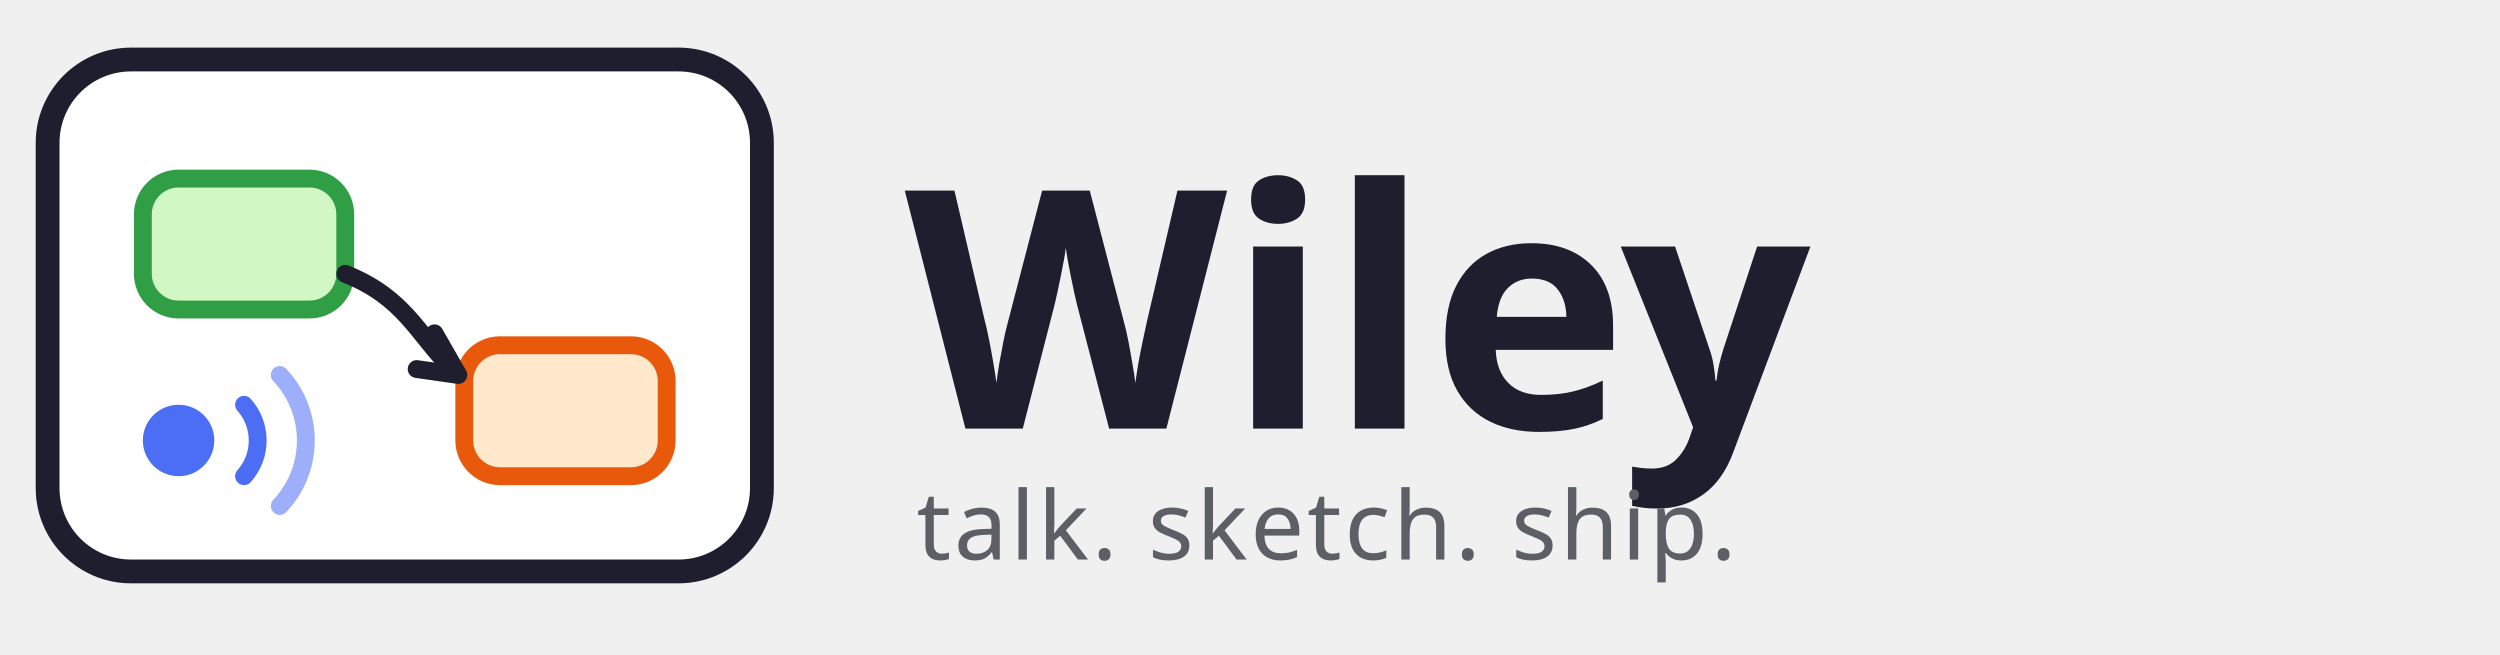
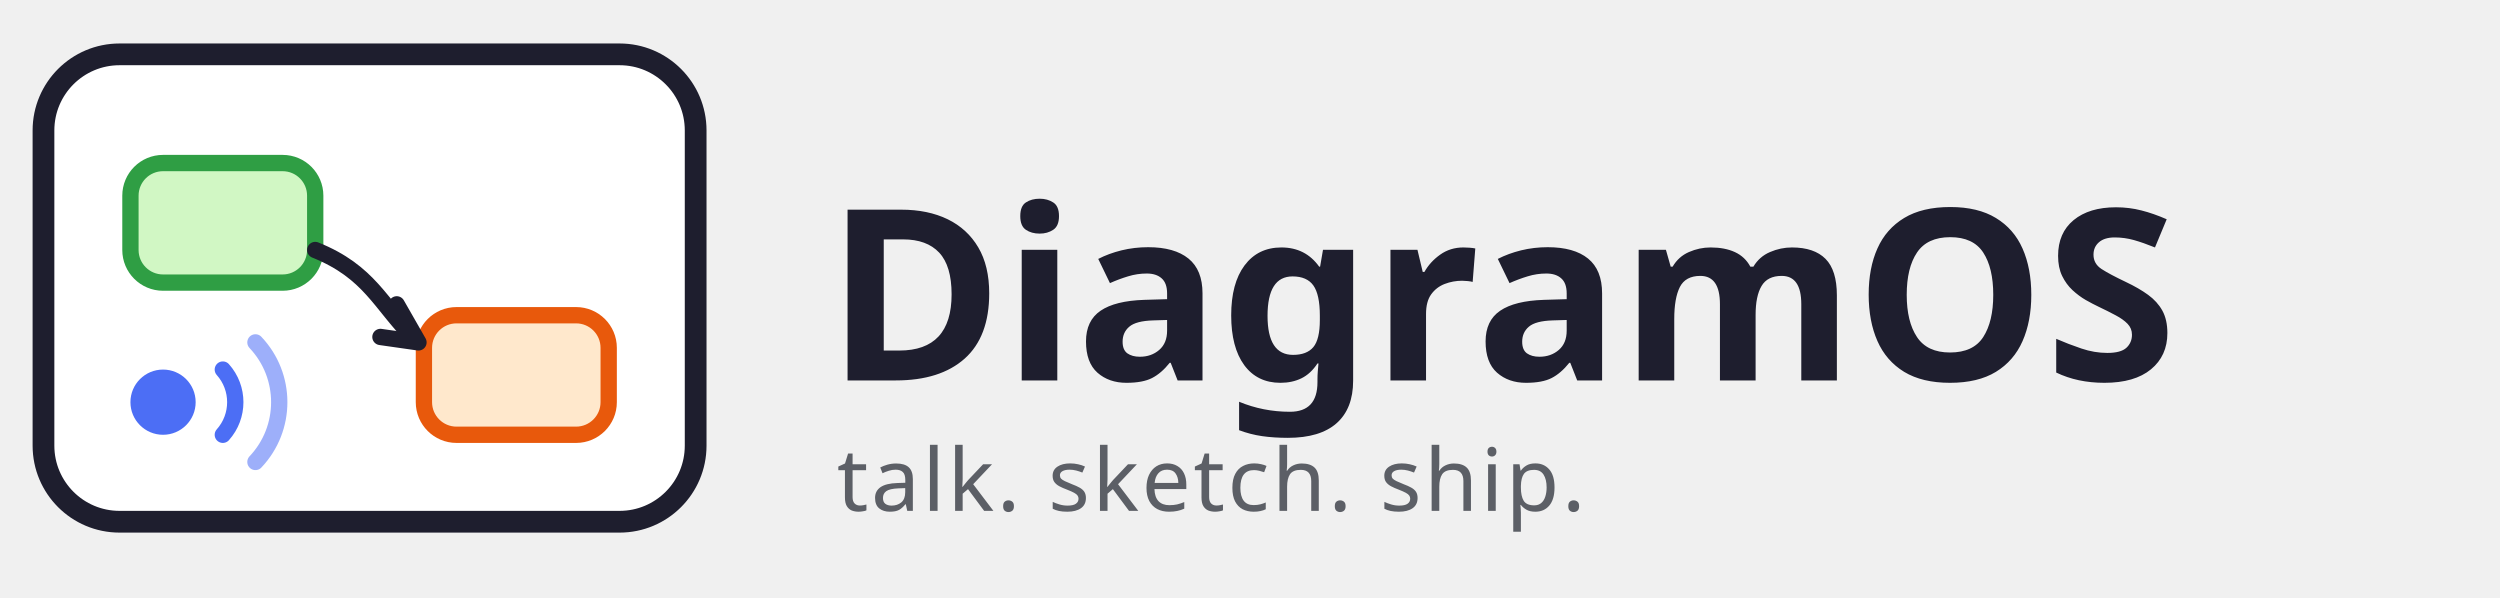
- <svg xmlns="http://www.w3.org/2000/svg" width="420" height="110" viewBox="0 0 420 110" fill="none" role="img" aria-label="Wiley">
+ <svg xmlns="http://www.w3.org/2000/svg" width="460" height="110" viewBox="0 0 460 110" fill="none" role="img" aria-label="DiagramOS">
  <rect x="8" y="10" width="120" height="86" rx="14" fill="#FFFFFF" stroke="#1E1E2E" stroke-width="4" />
  <rect x="24" y="30" width="34" height="22" rx="6" fill="#D1F7C4" stroke="#2F9E44" stroke-width="3" />
  <rect x="78" y="58" width="34" height="22" rx="6" fill="#FFE8CC" stroke="#E8590C" stroke-width="3" />
  <path d="M58 46 C 68 50, 70 56, 76 62" stroke="#1E1E2E" stroke-width="3" stroke-linecap="round" fill="none" />
  <path d="M70 62 L 77 63 L 73 56" stroke="#1E1E2E" stroke-width="3" stroke-linecap="round" stroke-linejoin="round" fill="none" />
  <circle cx="30" cy="74" r="6" fill="#4C6EF5" />
  <path d="M41 68 A 9 9 0 0 1 41 80" stroke="#4C6EF5" stroke-width="3" stroke-linecap="round" fill="none" />
  <path d="M47 63 A 16 16 0 0 1 47 85" stroke="#4C6EF5" stroke-width="3" stroke-linecap="round" fill="none" opacity="0.55" />
-   <text x="152" y="72" font-family="ui-rounded, 'SF Pro Rounded', 'Segoe UI', 'Comic Sans MS', sans-serif" font-size="56" font-weight="700" fill="#1E1E2E">Wiley</text>
+   <text x="152" y="70" font-family="ui-rounded, 'SF Pro Rounded', 'Segoe UI', 'Comic Sans MS', sans-serif" font-size="44" font-weight="700" fill="#1E1E2E">DiagramOS</text>
  <text x="154" y="94" font-family="ui-rounded, 'SF Pro Rounded', 'Segoe UI', sans-serif" font-size="16" font-weight="500" fill="#5C5F66" letter-spacing="0.5">talk. sketch. ship.</text>
</svg>
